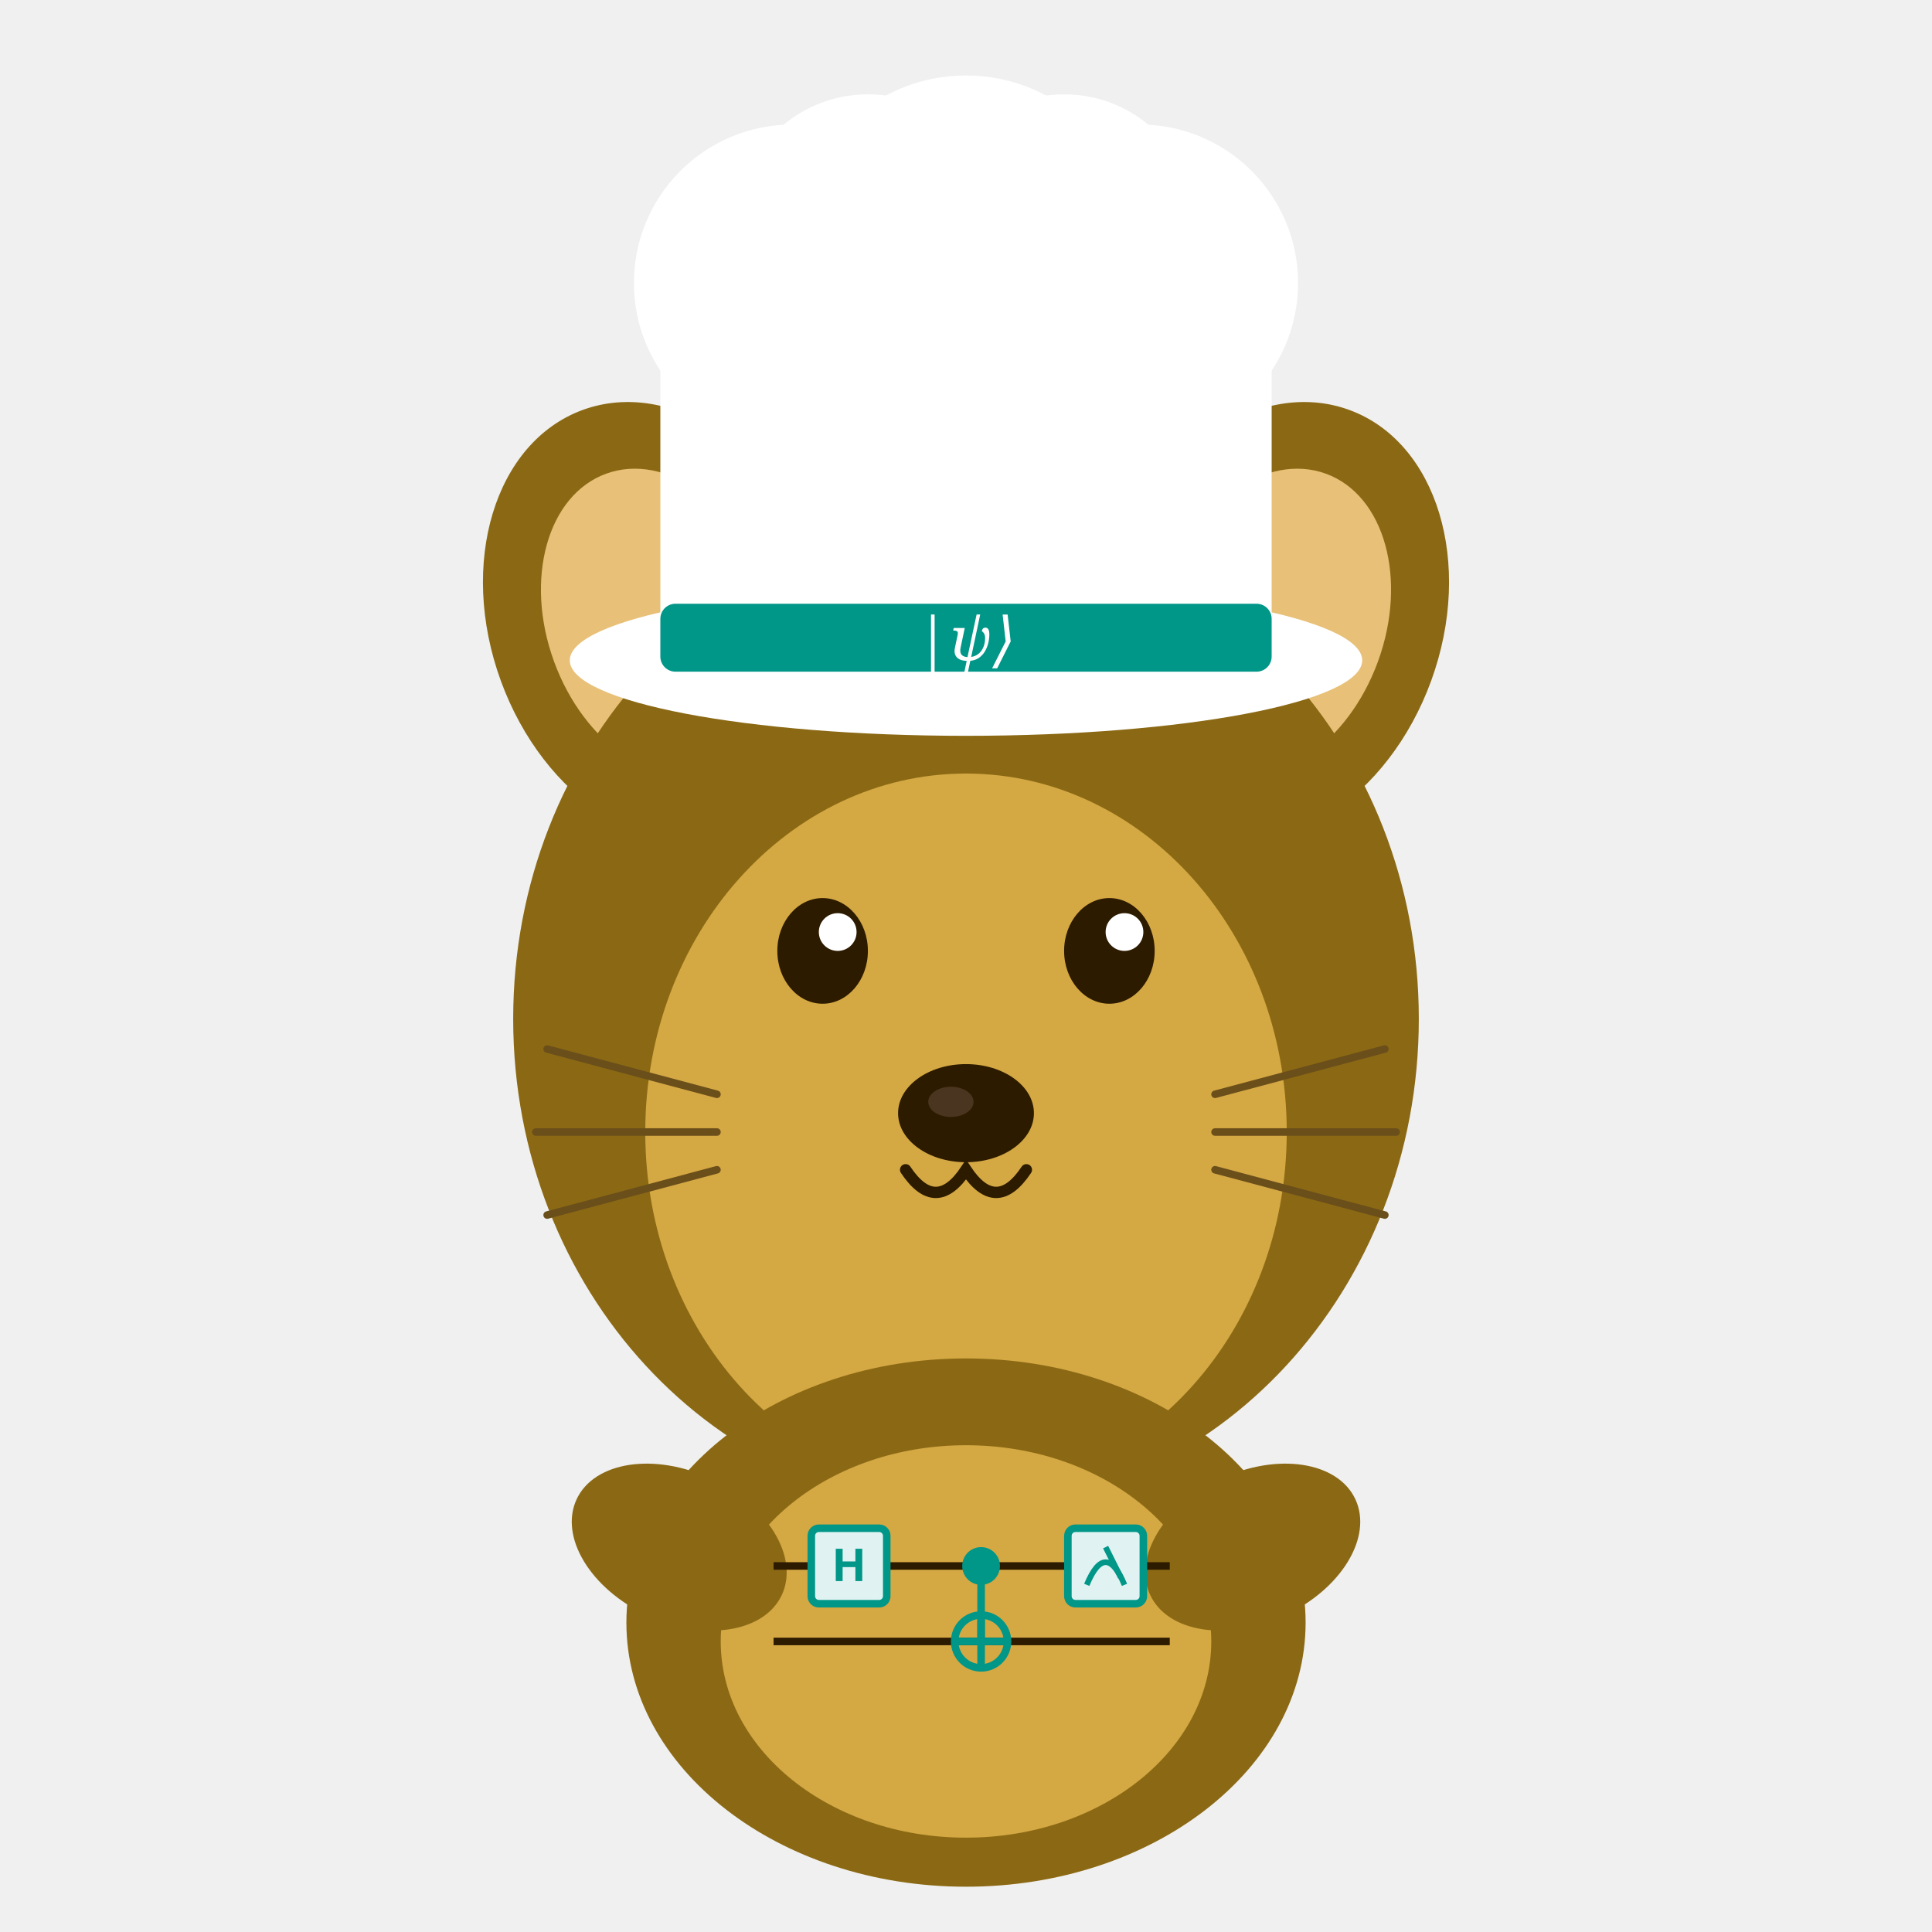
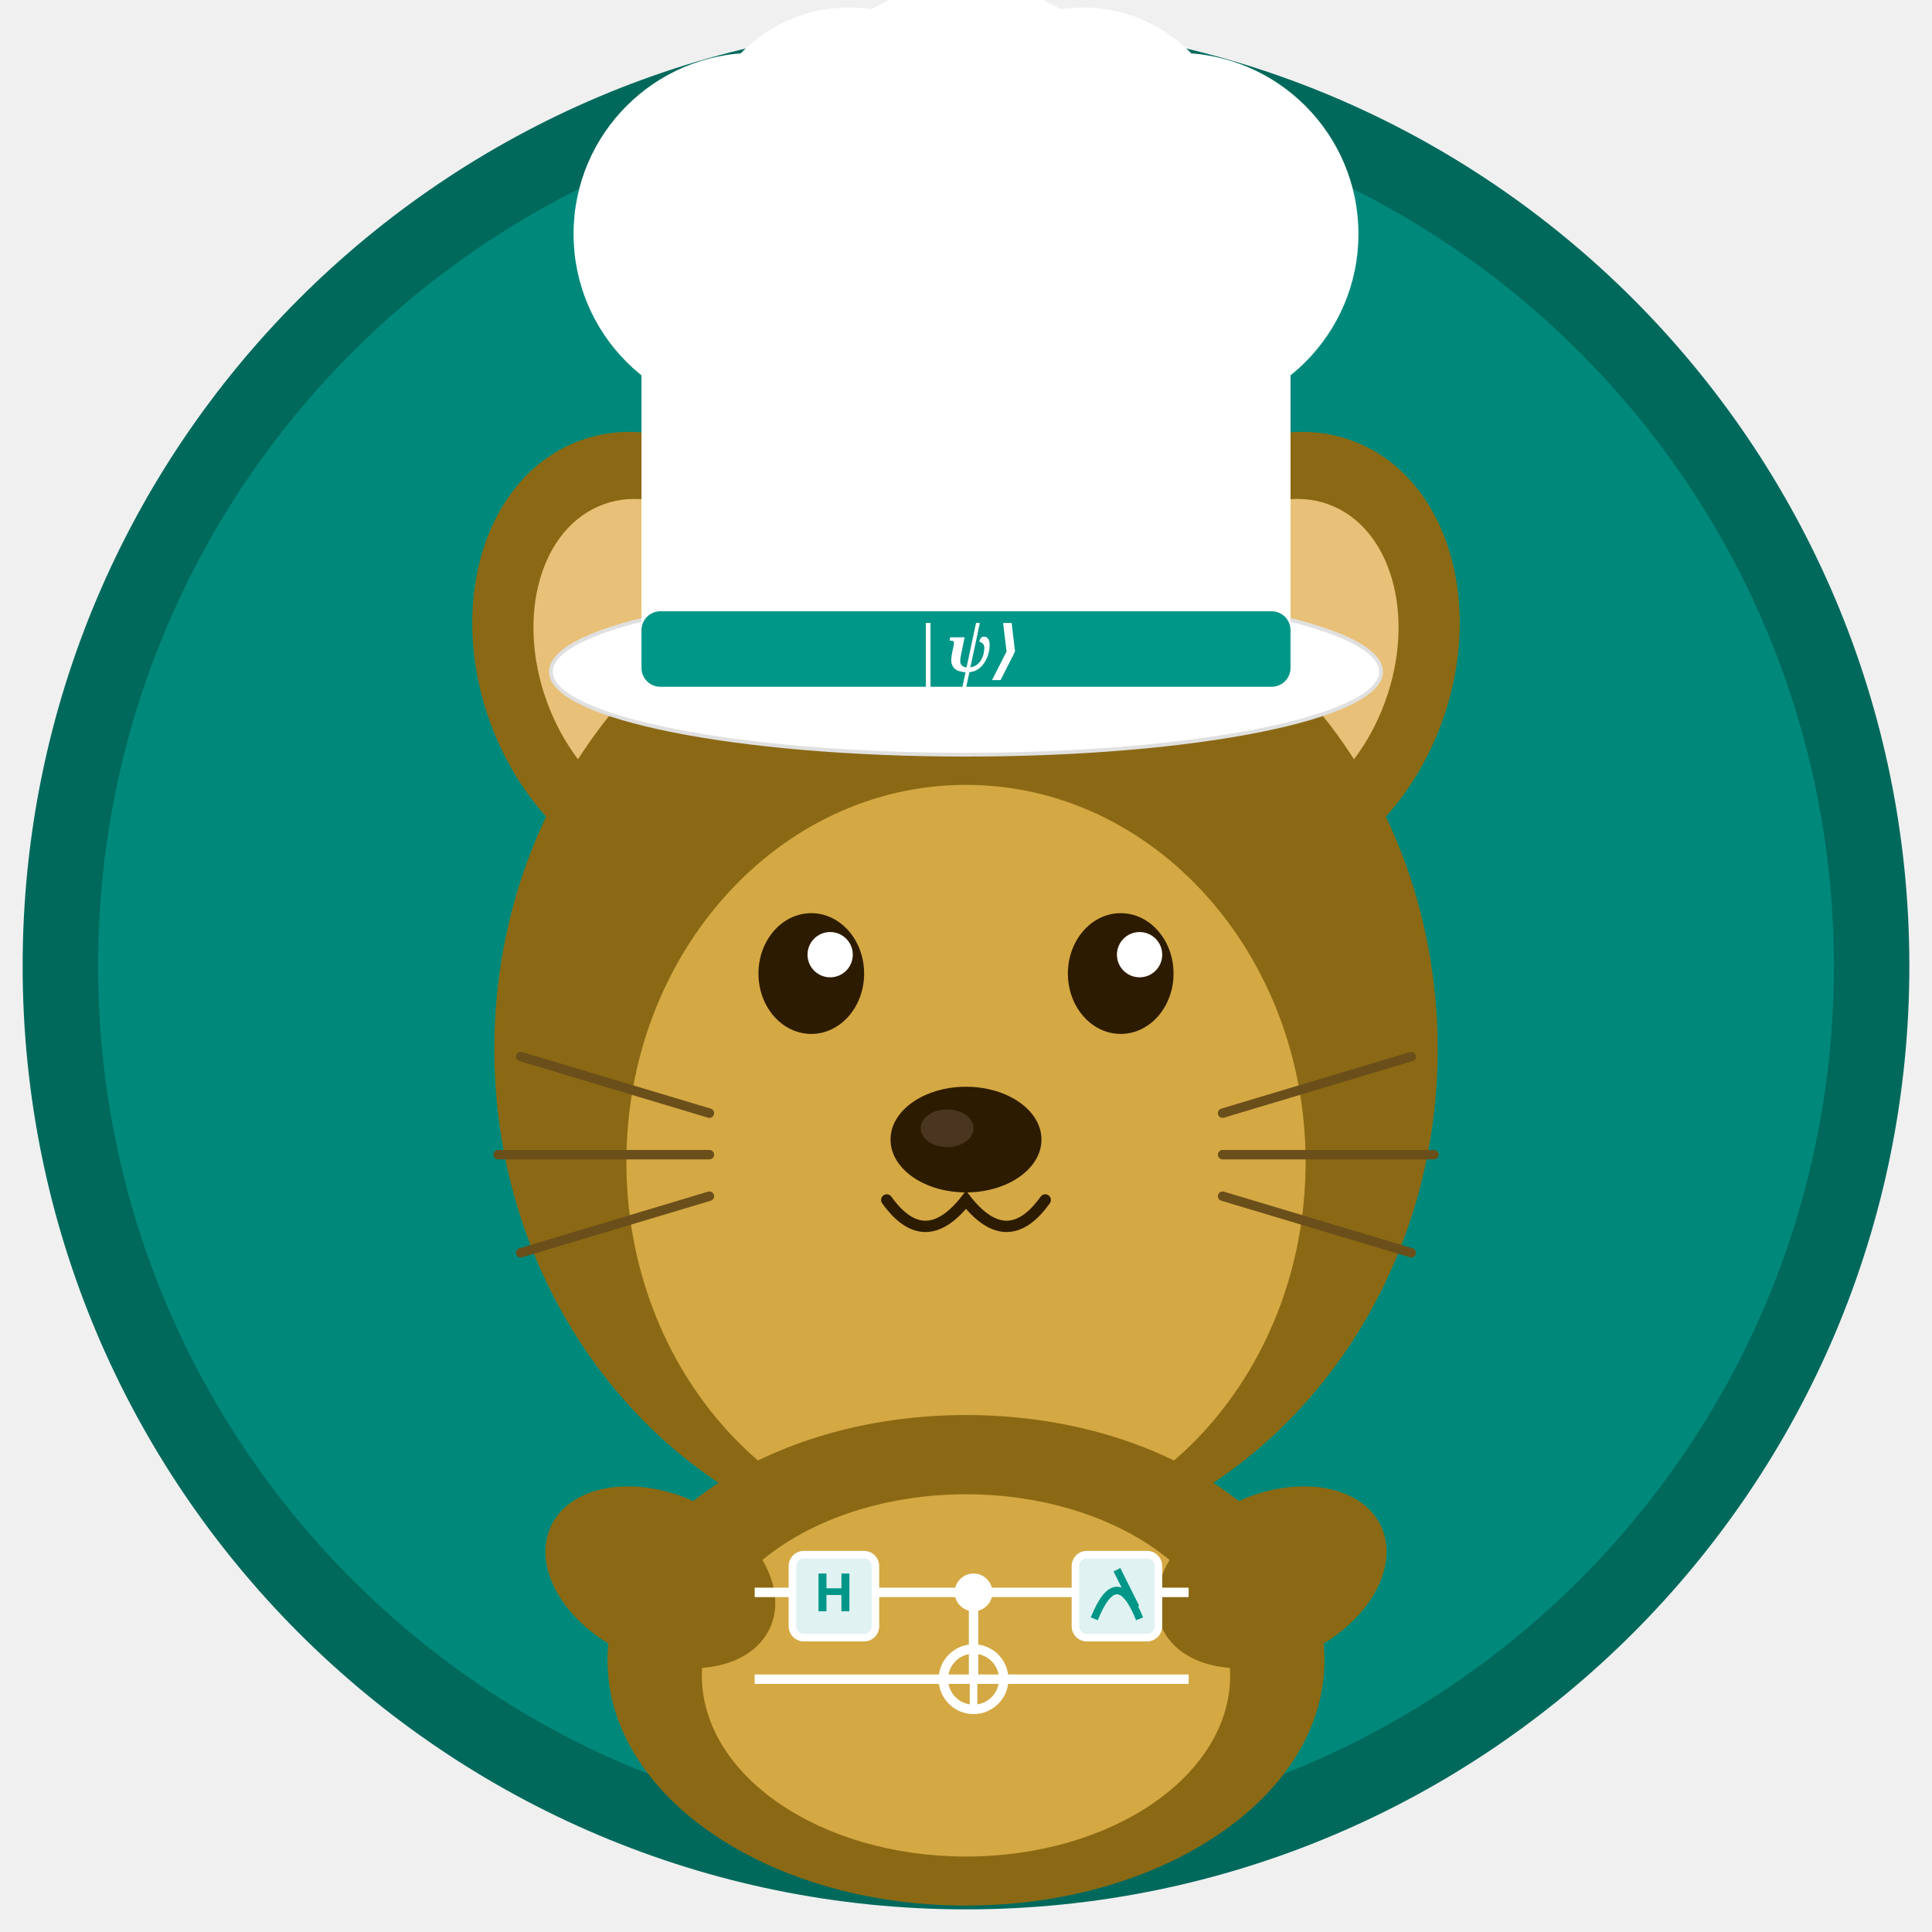
<svg xmlns="http://www.w3.org/2000/svg" viewBox="0 0 512 512" width="512" height="512">
  <defs>
    <style>
      .body { fill: #8B6914; }
      .belly { fill: #D4A843; }
      .ear-inner { fill: #E8C078; }
      .nose { fill: #2D1B00; }
      .eye { fill: #2D1B00; }
      .mouth { fill: none; stroke: #2D1B00; stroke-width: 3; stroke-linecap: round; }
-       .hat { fill: #FFFFFF; }
+       .hat { fill: #FFFFFF; stroke: #E0E0E0; stroke-width: 1; }
      .hat-band { fill: #009688; }
-       .whisker { fill: none; stroke: #6B4F1A; stroke-width: 2; stroke-linecap: round; }
+       .whisker { fill: none; stroke: #6B4F1A; stroke-width: 2.5; stroke-linecap: round; }
    </style>
  </defs>
-   <ellipse class="body" cx="175" cy="165" rx="45" ry="60" transform="rotate(-20 175 165)" />
-   <ellipse class="ear-inner" cx="175" cy="165" rx="30" ry="42" transform="rotate(-20 175 165)" />
-   <ellipse class="body" cx="337" cy="165" rx="45" ry="60" transform="rotate(20 337 165)" />
-   <ellipse class="ear-inner" cx="337" cy="165" rx="30" ry="42" transform="rotate(20 337 165)" />
-   <ellipse class="body" cx="256" cy="270" rx="120" ry="130" />
-   <ellipse class="belly" cx="256" cy="300" rx="85" ry="95" />
-   <ellipse class="eye" cx="218" cy="252" rx="12" ry="14" />
-   <ellipse class="eye" cx="294" cy="252" rx="12" ry="14" />
-   <ellipse fill="#FFFFFF" cx="222" cy="247" rx="5" ry="5" />
-   <ellipse fill="#FFFFFF" cx="298" cy="247" rx="5" ry="5" />
-   <ellipse class="nose" cx="256" cy="295" rx="18" ry="13" />
-   <ellipse fill="#4A3520" cx="252" cy="292" rx="6" ry="4" />
-   <path class="mouth" d="M 240 310 Q 248 322 256 310 Q 264 322 272 310" />
-   <line class="whisker" x1="190" y1="290" x2="145" y2="278" />
-   <line class="whisker" x1="190" y1="300" x2="142" y2="300" />
-   <line class="whisker" x1="190" y1="310" x2="145" y2="322" />
-   <line class="whisker" x1="322" y1="290" x2="367" y2="278" />
-   <line class="whisker" x1="322" y1="300" x2="370" y2="300" />
-   <line class="whisker" x1="322" y1="310" x2="367" y2="322" />
-   <ellipse class="hat" cx="256" cy="175" rx="105" ry="20" />
-   <rect class="hat" x="175" y="80" width="162" height="95" rx="10" />
-   <circle class="hat" cx="210" cy="75" r="42" />
-   <circle class="hat" cx="256" cy="65" r="45" />
-   <circle class="hat" cx="302" cy="75" r="42" />
-   <circle class="hat" cx="230" cy="60" r="35" />
-   <circle class="hat" cx="282" cy="60" r="35" />
-   <rect class="hat-band" x="175" y="160" width="162" height="18" rx="4" />
-   <text x="256" y="175" text-anchor="middle" font-family="serif" font-style="italic" font-size="16" fill="#FFFFFF">|ψ⟩</text>
-   <ellipse class="body" cx="256" cy="430" rx="90" ry="70" />
-   <ellipse class="belly" cx="256" cy="435" rx="65" ry="52" />
-   <ellipse class="body" cx="180" cy="410" rx="30" ry="20" transform="rotate(25 180 410)" />
-   <ellipse class="body" cx="332" cy="410" rx="30" ry="20" transform="rotate(-25 332 410)" />
-   <line stroke="#2D1B00" stroke-width="2" x1="205" y1="415" x2="310" y2="415" />
-   <line stroke="#2D1B00" stroke-width="2" x1="205" y1="435" x2="310" y2="435" />
-   <rect fill="#E0F2F1" stroke="#009688" stroke-width="2" x="215" y="405" width="20" height="20" rx="2" />
-   <text x="225" y="419" text-anchor="middle" font-family="sans-serif" font-weight="bold" font-size="12" fill="#009688">H</text>
-   <circle fill="#009688" cx="260" cy="415" r="5" />
-   <line stroke="#009688" stroke-width="2" x1="260" y1="415" x2="260" y2="435" />
-   <circle fill="none" stroke="#009688" stroke-width="2" cx="260" cy="435" r="7" />
-   <line stroke="#009688" stroke-width="2" x1="253" y1="435" x2="267" y2="435" />
-   <line stroke="#009688" stroke-width="2" x1="260" y1="428" x2="260" y2="442" />
-   <rect fill="#E0F2F1" stroke="#009688" stroke-width="2" x="283" y="405" width="20" height="20" rx="2" />
-   <path fill="none" stroke="#009688" stroke-width="1.5" d="M 288 420 Q 293 408 298 420" />
-   <line stroke="#009688" stroke-width="1.5" x1="293" y1="410" x2="297" y2="418" />
+   <circle cx="256" cy="256" r="250" fill="#00695C" />
+   <circle cx="256" cy="256" r="230" fill="#00897B" />
+   <ellipse class="body" cx="175" cy="175" rx="48" ry="62" transform="rotate(-20 175 175)" />
+   <ellipse class="ear-inner" cx="175" cy="175" rx="32" ry="44" transform="rotate(-20 175 175)" />
+   <ellipse class="body" cx="337" cy="175" rx="48" ry="62" transform="rotate(20 337 175)" />
+   <ellipse class="ear-inner" cx="337" cy="175" rx="32" ry="44" transform="rotate(20 337 175)" />
+   <ellipse class="body" cx="256" cy="278" rx="125" ry="135" />
+   <ellipse class="belly" cx="256" cy="308" rx="90" ry="100" />
+   <ellipse class="eye" cx="215" cy="258" rx="14" ry="16" />
+   <ellipse class="eye" cx="297" cy="258" rx="14" ry="16" />
+   <ellipse fill="#FFFFFF" cx="220" cy="253" rx="6" ry="6" />
+   <ellipse fill="#FFFFFF" cx="302" cy="253" rx="6" ry="6" />
+   <ellipse class="nose" cx="256" cy="302" rx="20" ry="14" />
+   <ellipse fill="#4A3520" cx="251" cy="299" rx="7" ry="5" />
+   <path class="mouth" d="M 235 318 Q 245 332 256 318 Q 267 332 277 318" />
+   <ellipse fill="#D4A843" opacity="0.5" cx="195" cy="305" rx="18" ry="12" />
+   <ellipse fill="#D4A843" opacity="0.5" cx="317" cy="305" rx="18" ry="12" />
+   <line class="whisker" x1="188" y1="295" x2="138" y2="280" />
+   <line class="whisker" x1="188" y1="306" x2="132" y2="306" />
+   <line class="whisker" x1="188" y1="317" x2="138" y2="332" />
+   <line class="whisker" x1="324" y1="295" x2="374" y2="280" />
+   <line class="whisker" x1="324" y1="306" x2="380" y2="306" />
+   <line class="whisker" x1="324" y1="317" x2="374" y2="332" />
+   <ellipse class="hat" cx="256" cy="178" rx="110" ry="22" />
+   <rect fill="#FFFFFF" x="170" y="68" width="172" height="110" rx="12" />
+   <circle fill="#FFFFFF" cx="200" cy="62" r="48" />
+   <circle fill="#FFFFFF" cx="256" cy="48" r="52" />
+   <circle fill="#FFFFFF" cx="312" cy="62" r="48" />
+   <circle fill="#FFFFFF" cx="225" cy="42" r="40" />
+   <circle fill="#FFFFFF" cx="287" cy="42" r="40" />
+   <circle fill="#FFFFFF" cx="256" cy="32" r="38" />
+   <rect class="hat-band" x="170" y="162" width="172" height="20" rx="5" />
+   <text x="256" y="178" text-anchor="middle" font-family="serif" font-style="italic" font-size="17" fill="#FFFFFF" font-weight="bold">|ψ⟩</text>
+   <ellipse class="body" cx="256" cy="440" rx="95" ry="65" />
+   <ellipse class="belly" cx="256" cy="444" rx="70" ry="48" />
+   <ellipse class="body" cx="175" cy="418" rx="32" ry="22" transform="rotate(25 175 418)" />
+   <ellipse class="body" cx="337" cy="418" rx="32" ry="22" transform="rotate(-25 337 418)" />
+   <line stroke="#FFFFFF" stroke-width="2.5" x1="200" y1="422" x2="315" y2="422" />
+   <line stroke="#FFFFFF" stroke-width="2.5" x1="200" y1="445" x2="315" y2="445" />
+   <rect fill="#E0F2F1" stroke="#FFFFFF" stroke-width="2" x="210" y="412" width="22" height="22" rx="3" />
+   <text x="221" y="427" text-anchor="middle" font-family="sans-serif" font-weight="bold" font-size="14" fill="#009688">H</text>
+   <circle fill="#FFFFFF" cx="258" cy="422" r="5" />
+   <line stroke="#FFFFFF" stroke-width="2.5" x1="258" y1="422" x2="258" y2="445" />
+   <circle fill="none" stroke="#FFFFFF" stroke-width="2.5" cx="258" cy="445" r="8" />
+   <line stroke="#FFFFFF" stroke-width="2" x1="250" y1="445" x2="266" y2="445" />
+   <line stroke="#FFFFFF" stroke-width="2" x1="258" y1="437" x2="258" y2="453" />
+   <rect fill="#E0F2F1" stroke="#FFFFFF" stroke-width="2" x="285" y="412" width="22" height="22" rx="3" />
+   <path fill="none" stroke="#009688" stroke-width="2" d="M 290 429 Q 296 414 302 429" />
+   <line stroke="#009688" stroke-width="2" x1="296" y1="416" x2="301" y2="426" />
</svg>
